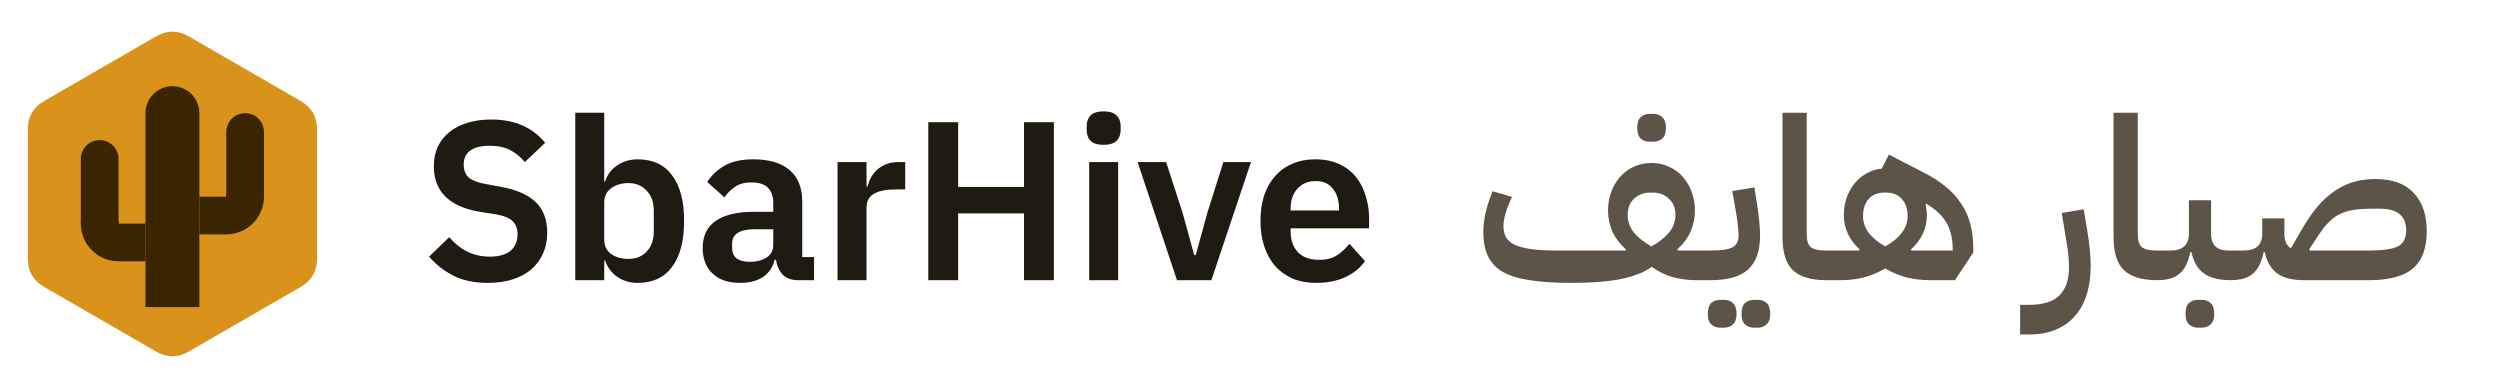
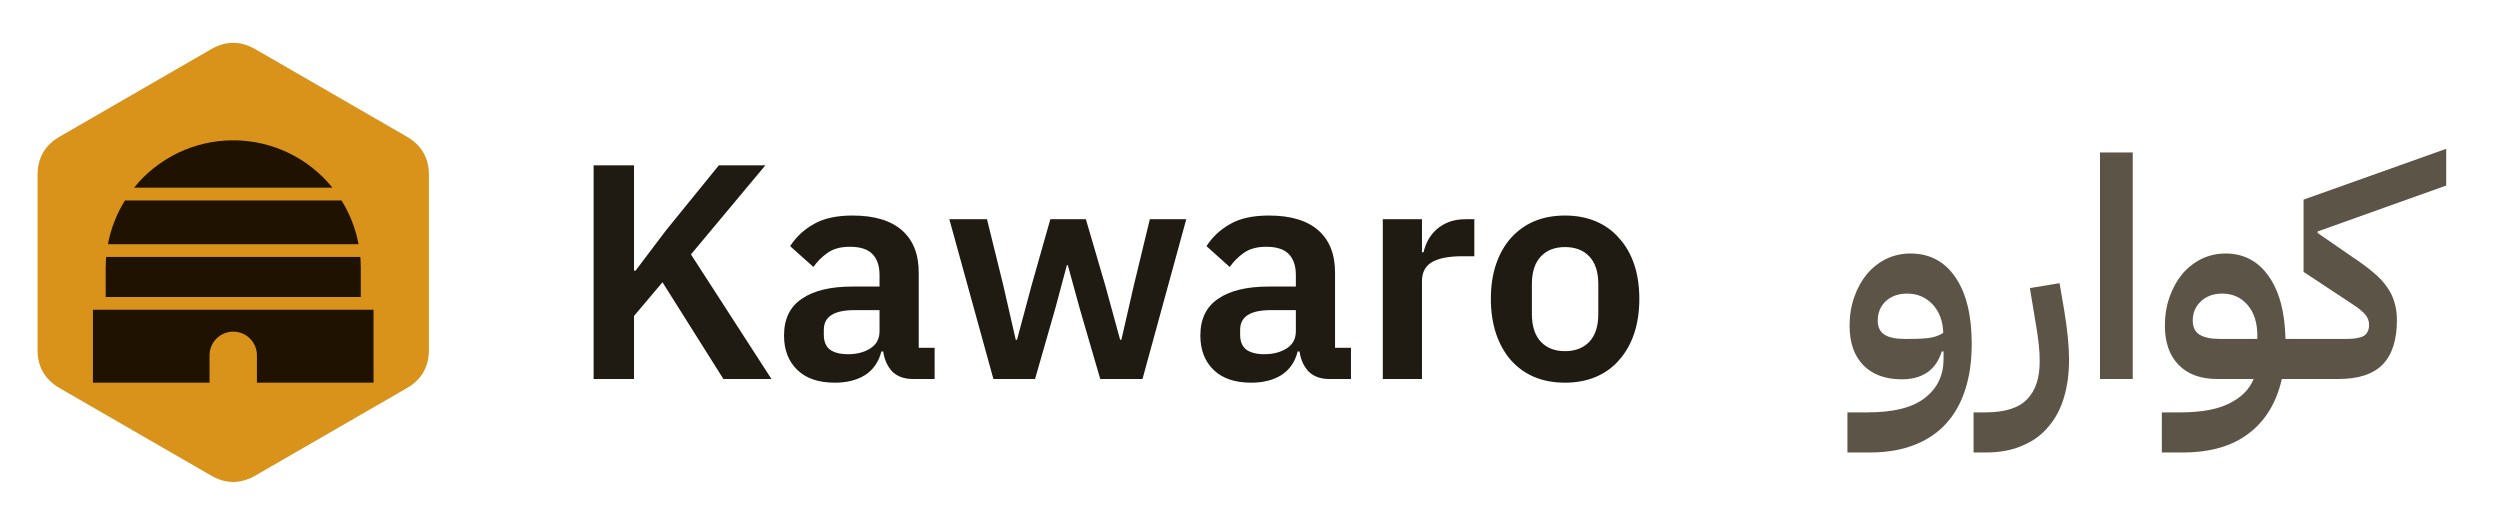
- <svg xmlns="http://www.w3.org/2000/svg" width="928" height="144" viewBox="0 0 928 144" version="1.1" id="svg7">
-   <defs id="defs7" />
-   <g transform="translate(0,8) scale(0.25)" id="g6">
+ <svg xmlns="http://www.w3.org/2000/svg" width="686" height="144" viewBox="0 0 686 144" version="1.1" id="svg6">
+   <defs id="defs6" />
+   <g transform="translate(0,8) scale(0.25)" id="g5">
    <path fill="#D9921A" d="M231.75,22.00Q256.00,8.00 280.25,22.00L446.53,118.00Q470.77,132.00 470.77,160.00L470.77,352.00Q470.77,380.00 446.53,394.00L280.25,490.00Q256.00,504.00 231.75,490.00L65.47,394.00Q41.23,380.00 41.23,352.00L41.23,160.00Q41.23,132.00 65.47,118.00Z" id="path1" />
-     <path fill="#3A2500" d="M216,424V136.0A40.0,40.0 0 0 1 296,136.0V424Z" id="path2" />
-     <path fill="#3A2500" d="M120,300V204.0A28.0,28.0 0 0 1 176,204.0V300Z" id="path3" />
-     <path fill="#3A2500" d="M120,296V300A56,56 0 0 0 176,356H216V300H176V296Z" id="path4" />
-     <path fill="#3A2500" d="M336,260V164.0A28.0,28.0 0 0 1 392,164.0V260Z" id="path5" />
-     <path fill="#3A2500" d="M392,256V260A56,56 0 0 1 336,316H296V260H336V256Z" id="path6" />
+     <path fill="#1F1200" d="M256.00,122H256.00A140,140 0 0 1 364.89,174H147.11A140,140 0 0 1 256.00,122Z" id="path2" />
+     <path fill="#1F1200" d="M137.16,188H374.84A140,140 0 0 1 393.56,236H118.44A140,140 0 0 1 137.16,188Z" id="path3" />
+     <path fill="#1F1200" d="M116.52,250H395.48A140,140 0 0 1 396,262V294H116V262A140,140 0 0 1 116.52,250Z" id="path4" />
+     <path fill="#1F1200" d="M102,308H410V388H282V358A26,26 0 0 0 230,358V388H102Z" id="path5" />
  </g>
-   <path d="m 181.116,105.008 q -7.56,0 -12.852,-2.688 -5.208,-2.688 -8.988,-7.056 l 7.476,-7.224 q 3.024,3.528 6.72,5.376 3.78,1.848 8.316,1.848 5.124,0 7.728,-2.184 2.604,-2.268 2.604,-6.048 0,-2.94 -1.68,-4.788 -1.68,-1.848 -6.3,-2.688 l -5.544,-0.84 Q 161.04,75.944 161.04,61.664 q 0,-3.948 1.428,-7.14 1.512,-3.192 4.284,-5.46 2.772,-2.268 6.636,-3.444 3.948,-1.26 8.904,-1.26 6.636,0 11.592,2.184 4.956,2.184 8.484,6.468 l -7.56,7.14 q -2.184,-2.688 -5.292,-4.368 -3.108,-1.68 -7.812,-1.68 -4.788,0 -7.224,1.848 -2.352,1.764 -2.352,5.04 0,3.36 1.932,4.956 1.932,1.596 6.216,2.352 l 5.46,1.008 q 8.904,1.596 13.104,5.712 4.284,4.032 4.284,11.34 0,4.2 -1.512,7.644 -1.428,3.36 -4.284,5.88 -2.772,2.436 -6.888,3.78 -4.032,1.344 -9.324,1.344 z M 213.54,41.84 h 10.752 v 25.536 h 0.336 q 1.176,-3.78 4.452,-5.964 3.276,-2.268 7.644,-2.268 8.4,0 12.768,5.964 4.452,5.88 4.452,16.884 0,11.088 -4.452,17.052 -4.368,5.964 -12.768,5.964 -4.368,0 -7.644,-2.268 -3.192,-2.268 -4.452,-6.048 h -0.336 V 104 h -10.752 z m 19.74,54.264 q 4.2,0 6.804,-2.772 2.604,-2.772 2.604,-7.476 v -7.56 q 0,-4.704 -2.604,-7.476 -2.604,-2.856 -6.804,-2.856 -3.864,0 -6.468,1.932 -2.52,1.932 -2.52,5.124 v 13.944 q 0,3.444 2.52,5.292 2.604,1.848 6.468,1.848 z M 296.196,104 q -3.528,0 -5.628,-2.016 -2.016,-2.1 -2.52,-5.544 h -0.504 q -1.092,4.284 -4.452,6.468 -3.36,2.1 -8.316,2.1 -6.72,0 -10.332,-3.528 -3.612,-3.528 -3.612,-9.408 0,-6.804 4.872,-10.08 4.872,-3.36 13.86,-3.36 h 7.476 V 75.44 q 0,-3.696 -1.932,-5.712 -1.932,-2.016 -6.216,-2.016 -3.78,0 -6.132,1.68 -2.268,1.596 -3.864,3.864 l -6.384,-5.712 q 2.436,-3.78 6.468,-6.048 4.032,-2.352 10.668,-2.352 8.904,0 13.524,4.032 4.62,4.032 4.62,11.592 v 20.664 h 4.368 V 104 Z m -17.808,-6.804 q 3.612,0 6.132,-1.596 2.52,-1.596 2.52,-4.704 V 85.1 h -6.888 q -8.4,0 -8.4,5.376 v 1.428 q 0,2.688 1.68,4.032 1.764,1.26 4.956,1.26 z m 32.508,6.804 V 60.152 h 10.752 v 9.072 h 0.42 q 0.42,-1.764 1.26,-3.36 0.924,-1.68 2.352,-2.94 1.428,-1.26 3.36,-2.016 2.016,-0.756 4.62,-0.756 h 2.352 v 10.164 h -3.36 q -5.46,0 -8.232,1.596 -2.772,1.596 -2.772,5.208 V 104 Z m 69.216,-24.78 h -24.444 V 104 h -11.088 V 45.368 h 11.088 v 24.024 h 24.444 V 45.368 h 11.088 V 104 h -11.088 z M 409.68,53.768 q -3.36,0 -4.872,-1.512 -1.428,-1.512 -1.428,-3.864 v -1.68 q 0,-2.352 1.428,-3.864 1.512,-1.512 4.872,-1.512 3.276,0 4.788,1.512 1.512,1.512 1.512,3.864 v 1.68 q 0,2.352 -1.512,3.864 -1.512,1.512 -4.788,1.512 z m -5.376,6.384 h 10.752 V 104 H 404.304 Z M 436.896,104 422.28,60.152 h 10.584 l 6.132,18.9 4.284,15.624 h 0.588 l 4.284,-15.624 5.964,-18.9 h 10.248 l -14.7,43.848 z m 51.66,1.008 q -4.872,0 -8.736,-1.596 -3.78,-1.68 -6.468,-4.62 -2.604,-3.024 -4.032,-7.224 -1.428,-4.284 -1.428,-9.576 0,-5.208 1.344,-9.408 1.428,-4.2 4.032,-7.14 2.604,-3.024 6.384,-4.62 3.78,-1.68 8.568,-1.68 5.124,0 8.904,1.764 3.78,1.764 6.216,4.788 2.436,3.024 3.612,7.056 1.26,3.948 1.26,8.484 v 3.528 h -29.148 v 1.092 q 0,4.788 2.688,7.728 2.688,2.856 7.98,2.856 4.032,0 6.552,-1.68 2.604,-1.68 4.62,-4.284 l 5.796,6.468 q -2.688,3.78 -7.392,5.964 -4.62,2.1 -10.752,2.1 z m -0.168,-37.8 q -4.284,0 -6.804,2.856 -2.52,2.856 -2.52,7.392 v 0.672 h 17.976 v -0.756 q 0,-4.536 -2.268,-7.308 -2.184,-2.856 -6.384,-2.856 z" id="text6" style="font-weight:600;font-size:84px;font-family:'IBM Plex Sans Arabic';fill:#1f1a12" aria-label="SbarHive" />
-   <path d="m 847.972,86.696 q 0,4.116 2.436,5.46 l 3.864,-6.72 q 3.024,-5.292 6.132,-8.904 3.108,-3.612 6.468,-5.796 3.36,-2.268 7.056,-3.276 3.696,-1.008 7.812,-1.008 9.408,0 14.196,5.124 4.872,5.124 4.872,14.28 0,9.492 -5.208,13.86 -5.124,4.284 -16.128,4.284 h -24.276 q -6.468,0 -9.912,-2.52 -3.444,-2.52 -4.62,-7.896 h -0.42 q -1.092,5.544 -3.948,7.98 -2.772,2.436 -8.316,2.436 v -8.736 l 2.268,-2.268 h 2.604 q 6.888,0 6.888,-6.3 v -5.628 h 8.232 z m 31.5,6.3 q 7.476,0 10.584,-1.512 3.108,-1.596 3.108,-5.88 0,-4.116 -2.436,-6.132 -2.436,-2.016 -7.728,-2.016 h -2.52 q -3.696,0 -6.468,0.42 -2.772,0.336 -5.124,1.428 -2.268,1.008 -4.2,2.94 -1.932,1.848 -3.864,4.788 l -3.612,5.46 0.252,0.504 z m -78.708,2.268 2.268,-2.268 h 2.604 q 6.888,0 6.888,-6.3 V 74.348 h 8.232 v 12.348 q 0,6.3 6.3,6.3 h 3.192 v 8.736 l -2.268,2.268 q -6.468,0 -9.912,-2.52 -3.444,-2.52 -4.62,-7.896 h -0.42 q -1.092,5.544 -3.948,7.98 -2.772,2.436 -8.316,2.436 z m 15.12,26.376 q -2.016,0 -3.36,-1.26 -1.26,-1.176 -1.26,-3.864 0,-2.772 1.26,-4.032 1.344,-1.176 3.36,-1.176 h 1.428 q 2.016,0 3.276,1.176 1.344,1.26 1.344,4.032 0,2.688 -1.344,3.864 -1.26,1.26 -3.276,1.26 z M 800.68,104 q -8.316,0 -12.264,-3.696 -3.864,-3.696 -3.864,-12.264 v -46.2 h 8.988 v 45.024 q 0,3.612 1.512,4.872 1.596,1.26 5.376,1.26 h 2.604 v 8.736 l -2.268,2.268 z m -50.82,9.156 h 3.276 q 8.064,0 11.508,-3.696 3.444,-3.612 3.36,-10.584 0,-2.1 -0.252,-4.368 -0.252,-2.352 -0.672,-4.788 l -1.764,-10.668 8.148,-1.344 1.26,7.392 q 0.672,4.032 1.008,7.476 0.336,3.444 0.336,6.048 0,5.628 -1.344,10.248 -1.344,4.704 -4.2,8.064 -2.772,3.444 -7.14,5.292 -4.284,1.932 -10.164,1.932 h -3.36 z m -71.988,-17.892 2.268,-2.268 h 9.996 l 0.168,-0.42 q -5.88,-5.376 -5.88,-12.684 0,-3.36 1.008,-6.384 1.092,-3.108 2.94,-5.376 1.932,-2.352 4.536,-3.78 2.604,-1.512 5.628,-1.764 l 2.604,-5.208 13.188,6.804 q 4.788,2.436 8.148,5.292 3.444,2.856 5.628,6.3 2.268,3.36 3.276,7.392 1.092,4.032 1.092,8.904 v 1.68 l -6.804,10.248 h -9.24 q -4.452,0 -8.652,-1.008 -4.2,-1.092 -7.98,-3.36 -3.78,2.268 -7.98,3.36 -4.116,1.008 -8.568,1.008 h -5.376 z m 21.924,-3.78 q 4.032,-2.268 6.132,-5.04 2.184,-2.856 2.184,-6.216 0,-4.032 -2.184,-6.384 -2.1,-2.352 -5.628,-2.352 h -0.924 q -3.528,0 -5.712,2.352 -2.1,2.352 -2.1,6.384 0,3.36 2.1,6.216 2.184,2.772 6.132,5.04 z m 15.036,-15.708 q 0.168,1.008 0.252,2.016 0.168,1.008 0.168,2.1 0,7.308 -5.88,12.684 l 0.168,0.42 h 15.288 v -0.672 q 0,-5.796 -2.352,-9.744 -2.352,-3.948 -7.476,-6.972 z M 677.788,104 q -8.316,0 -12.264,-3.696 -3.864,-3.696 -3.864,-12.264 v -46.2 h 8.988 v 45.024 q 0,3.612 1.512,4.872 1.596,1.26 5.376,1.26 h 2.604 v 8.736 l -2.268,2.268 z m -47.124,-8.736 2.268,-2.268 h 2.1 q 5.88,0 8.064,-1.176 2.268,-1.26 2.268,-4.452 0,-1.344 -0.252,-3.36 -0.168,-2.1 -0.756,-5.544 l -1.344,-7.56 8.232,-1.344 1.176,7.56 q 0.42,2.856 0.672,5.628 0.252,2.688 0.252,4.62 0,8.568 -4.368,12.6 -4.368,4.032 -13.944,4.032 h -4.368 z m 20.412,26.376 q -2.016,0 -3.36,-1.26 -1.26,-1.176 -1.26,-3.864 0,-2.772 1.26,-4.032 1.344,-1.176 3.36,-1.176 h 1.428 q 2.016,0 3.276,1.176 1.344,1.26 1.344,4.032 0,2.688 -1.344,3.864 -1.26,1.26 -3.276,1.26 z m -12.516,0 q -2.016,0 -3.36,-1.26 -1.26,-1.176 -1.26,-3.864 0,-2.772 1.26,-4.032 1.344,-1.176 3.36,-1.176 h 1.428 q 2.016,0 3.276,1.176 1.344,1.26 1.344,4.032 0,2.688 -1.344,3.864 -1.26,1.26 -3.276,1.26 z m -55.524,-16.632 q -9.072,0 -15.288,-1.008 -6.132,-0.924 -9.996,-3.108 -3.78,-2.268 -5.46,-5.88 -1.68,-3.612 -1.68,-8.82 0,-3.36 0.84,-7.224 0.924,-3.948 2.604,-7.98 l 7.224,2.1 q -1.512,3.108 -2.352,5.88 -0.84,2.772 -0.84,4.956 0,2.52 1.008,4.284 1.092,1.68 3.444,2.772 2.352,1.008 6.048,1.512 3.78,0.504 9.156,0.504 h 25.62 l 0.168,-0.42 q -3.528,-3.192 -5.124,-6.888 -1.512,-3.696 -1.512,-7.56 0,-3.612 1.176,-6.804 1.176,-3.276 3.276,-5.628 2.1,-2.436 5.04,-3.78 3.024,-1.428 6.636,-1.428 3.612,0 6.552,1.428 3.024,1.344 5.124,3.78 2.1,2.352 3.276,5.628 1.176,3.192 1.176,6.804 0,3.864 -1.512,7.56 -1.512,3.696 -5.04,6.888 l 0.168,0.42 h 10.164 v 8.736 l -2.268,2.268 h -1.008 q -4.452,0 -8.652,-1.092 -4.116,-1.176 -7.896,-3.864 -3.78,2.856 -11.004,4.452 -7.224,1.512 -19.068,1.512 z m 29.988,-13.524 q 4.284,-2.436 6.552,-5.208 2.352,-2.856 2.352,-6.552 0,-3.78 -2.436,-5.964 -2.352,-2.268 -5.964,-2.268 h -1.008 q -3.528,0 -5.964,2.268 -2.352,2.184 -2.352,5.964 0,3.696 2.268,6.552 2.268,2.772 6.552,5.208 z m -0.672,-38.892 q -2.016,0 -3.36,-1.176 -1.26,-1.26 -1.26,-3.948 0,-2.772 1.26,-3.948 1.344,-1.26 3.36,-1.26 h 1.428 q 2.016,0 3.276,1.26 1.344,1.176 1.344,3.948 0,2.688 -1.344,3.948 -1.26,1.176 -3.276,1.176 z" id="text7" style="font-weight:600;font-size:84px;font-family:'IBM Plex Sans Arabic';direction:rtl;fill:#5c5446" aria-label="صبار هايف" />
+   <path d="m 181.788,77.456 -7.812,9.24 V 104 H 162.888 V 45.368 h 11.088 v 28.896 h 0.42 l 8.316,-11.004 14.532,-17.892 h 12.768 L 189.6,69.812 211.692,104 H 198.504 Z M 250.5,104 q -3.528,0 -5.628,-2.016 -2.016,-2.1 -2.52,-5.544 h -0.504 q -1.092,4.284 -4.452,6.468 -3.36,2.1 -8.316,2.1 -6.72,0 -10.332,-3.528 -3.612,-3.528 -3.612,-9.408 0,-6.804 4.872,-10.08 4.872,-3.36 13.86,-3.36 h 7.476 V 75.44 q 0,-3.696 -1.932,-5.712 -1.932,-2.016 -6.216,-2.016 -3.78,0 -6.132,1.68 -2.268,1.596 -3.864,3.864 l -6.384,-5.712 q 2.436,-3.78 6.468,-6.048 4.032,-2.352 10.668,-2.352 8.904,0 13.524,4.032 4.62,4.032 4.62,11.592 v 20.664 h 4.368 V 104 Z m -17.808,-6.804 q 3.612,0 6.132,-1.596 2.52,-1.596 2.52,-4.704 V 85.1 h -6.888 q -8.4,0 -8.4,5.376 v 1.428 q 0,2.688 1.68,4.032 1.764,1.26 4.956,1.26 z m 27.804,-37.044 h 10.332 l 4.452,18.06 3.444,15.036 h 0.336 l 4.032,-15.036 5.124,-18.06 h 9.744 l 5.292,18.06 4.116,15.036 h 0.336 l 3.444,-15.036 4.368,-18.06 h 9.996 L 313.5,104 h -11.592 l -5.628,-19.32 -3.276,-11.928 h -0.252 l -3.192,11.928 -5.544,19.32 h -11.424 z M 364.74,104 q -3.528,0 -5.628,-2.016 -2.016,-2.1 -2.52,-5.544 h -0.504 q -1.092,4.284 -4.452,6.468 -3.36,2.1 -8.316,2.1 -6.72,0 -10.332,-3.528 -3.612,-3.528 -3.612,-9.408 0,-6.804 4.872,-10.08 4.872,-3.36 13.86,-3.36 h 7.476 V 75.44 q 0,-3.696 -1.932,-5.712 -1.932,-2.016 -6.216,-2.016 -3.78,0 -6.132,1.68 -2.268,1.596 -3.864,3.864 l -6.384,-5.712 q 2.436,-3.78 6.468,-6.048 4.032,-2.352 10.668,-2.352 8.904,0 13.524,4.032 4.62,4.032 4.62,11.592 v 20.664 h 4.368 V 104 Z m -17.808,-6.804 q 3.612,0 6.132,-1.596 2.52,-1.596 2.52,-4.704 V 85.1 h -6.888 q -8.4,0 -8.4,5.376 v 1.428 q 0,2.688 1.68,4.032 1.764,1.26 4.956,1.26 z M 379.44,104 V 60.152 h 10.752 v 9.072 h 0.42 q 0.42,-1.764 1.26,-3.36 0.924,-1.68 2.352,-2.94 1.428,-1.26 3.36,-2.016 2.016,-0.756 4.62,-0.756 h 2.352 v 10.164 h -3.36 q -5.46,0 -8.232,1.596 -2.772,1.596 -2.772,5.208 V 104 Z m 49.98,1.008 q -4.704,0 -8.484,-1.596 -3.696,-1.596 -6.384,-4.62 -2.604,-3.024 -4.032,-7.224 -1.428,-4.284 -1.428,-9.576 0,-5.292 1.428,-9.492 1.428,-4.2 4.032,-7.14 2.688,-3.024 6.384,-4.62 3.78,-1.596 8.484,-1.596 4.704,0 8.484,1.596 3.78,1.596 6.384,4.62 2.688,2.94 4.116,7.14 1.428,4.2 1.428,9.492 0,5.292 -1.428,9.576 -1.428,4.2 -4.116,7.224 -2.604,3.024 -6.384,4.62 -3.78,1.596 -8.484,1.596 z m 0,-8.652 q 4.284,0 6.72,-2.604 2.436,-2.604 2.436,-7.644 V 77.96 q 0,-4.956 -2.436,-7.56 -2.436,-2.604 -6.72,-2.604 -4.2,0 -6.636,2.604 -2.436,2.604 -2.436,7.56 v 8.148 q 0,5.04 2.436,7.644 2.436,2.604 6.636,2.604 z" id="text5" style="font-weight:600;font-size:84px;font-family:'IBM Plex Sans Arabic';fill:#1f1a12" aria-label="Kawaro" />
+   <path d="m 628.988,95.264 2.268,-2.268 h 12.768 q 3.192,0 4.62,-0.84 1.428,-0.924 1.428,-3.024 0,-1.596 -1.008,-2.772 -0.924,-1.176 -3.612,-2.94 l -13.356,-8.82 V 54.776 l 39.144,-13.944 v 10.08 l -35.28,12.6 v 0.42 l 9.492,6.552 q 3.444,2.268 5.796,4.284 2.352,1.932 3.78,4.032 1.428,2.016 2.016,4.2 0.672,2.184 0.672,4.788 0,8.148 -3.864,12.18 -3.864,4.032 -12.264,4.032 h -12.6 z m -35.784,17.892 h 5.124 q 8.484,0 13.356,-2.436 4.956,-2.436 6.72,-6.72 h -9.996 q -6.804,0 -10.584,-3.864 -3.78,-3.864 -3.78,-10.752 0,-4.2 1.26,-7.812 1.26,-3.612 3.444,-6.3 2.268,-2.688 5.292,-4.2 3.108,-1.512 6.636,-1.512 7.476,0 11.844,6.216 4.368,6.132 4.62,17.22 h 4.116 v 8.736 l -2.268,2.268 h -2.856 q -2.184,9.66 -8.988,14.868 -6.804,5.292 -18.228,5.292 h -5.712 z m 8.484,-25.2 q 0,2.688 1.848,3.864 1.932,1.176 5.46,1.176 h 10.416 v -0.924 q 0,-5.292 -2.688,-8.4 -2.688,-3.108 -6.972,-3.108 -3.528,0 -5.796,2.1 -2.268,2.1 -2.268,5.292 z M 576.236,41.84 h 8.988 V 104 h -8.988 z m -34.692,71.316 h 3.276 q 8.064,0 11.508,-3.696 3.444,-3.612 3.36,-10.584 0,-2.1 -0.252,-4.368 -0.252,-2.352 -0.672,-4.788 l -1.764,-10.668 8.148,-1.344 1.26,7.392 q 0.672,4.032 1.008,7.476 0.336,3.444 0.336,6.048 0,5.628 -1.344,10.248 -1.344,4.704 -4.2,8.064 -2.772,3.444 -7.14,5.292 -4.284,1.932 -10.164,1.932 h -3.36 z m -34.608,0 h 5.544 q 10.752,0 15.792,-4.032 5.04,-3.948 5.04,-10.584 v -2.1 h -0.504 q -1.176,3.864 -4.032,5.796 -2.772,1.848 -6.888,1.848 -6.804,0 -10.584,-3.864 -3.78,-3.864 -3.78,-10.836 0,-4.2 1.26,-7.812 1.26,-3.612 3.444,-6.3 2.268,-2.688 5.292,-4.2 3.108,-1.512 6.72,-1.512 7.896,0 12.348,6.552 4.452,6.552 4.452,18.228 0,7.056 -1.764,12.516 -1.764,5.544 -5.292,9.408 -3.528,3.864 -8.82,5.88 -5.208,2.016 -12.096,2.016 h -6.132 z m 17.304,-20.16 q 3.444,0 5.544,-0.336 2.184,-0.42 3.444,-1.344 -0.168,-4.872 -2.94,-7.812 -2.772,-2.94 -6.972,-2.94 -3.612,0 -5.88,2.1 -2.184,2.1 -2.184,5.292 0,2.688 1.848,3.864 1.848,1.176 5.376,1.176 z" id="text6" style="font-weight:600;font-size:84px;font-family:'IBM Plex Sans Arabic';direction:rtl;fill:#5c5446" aria-label="كوارو" />
</svg>
